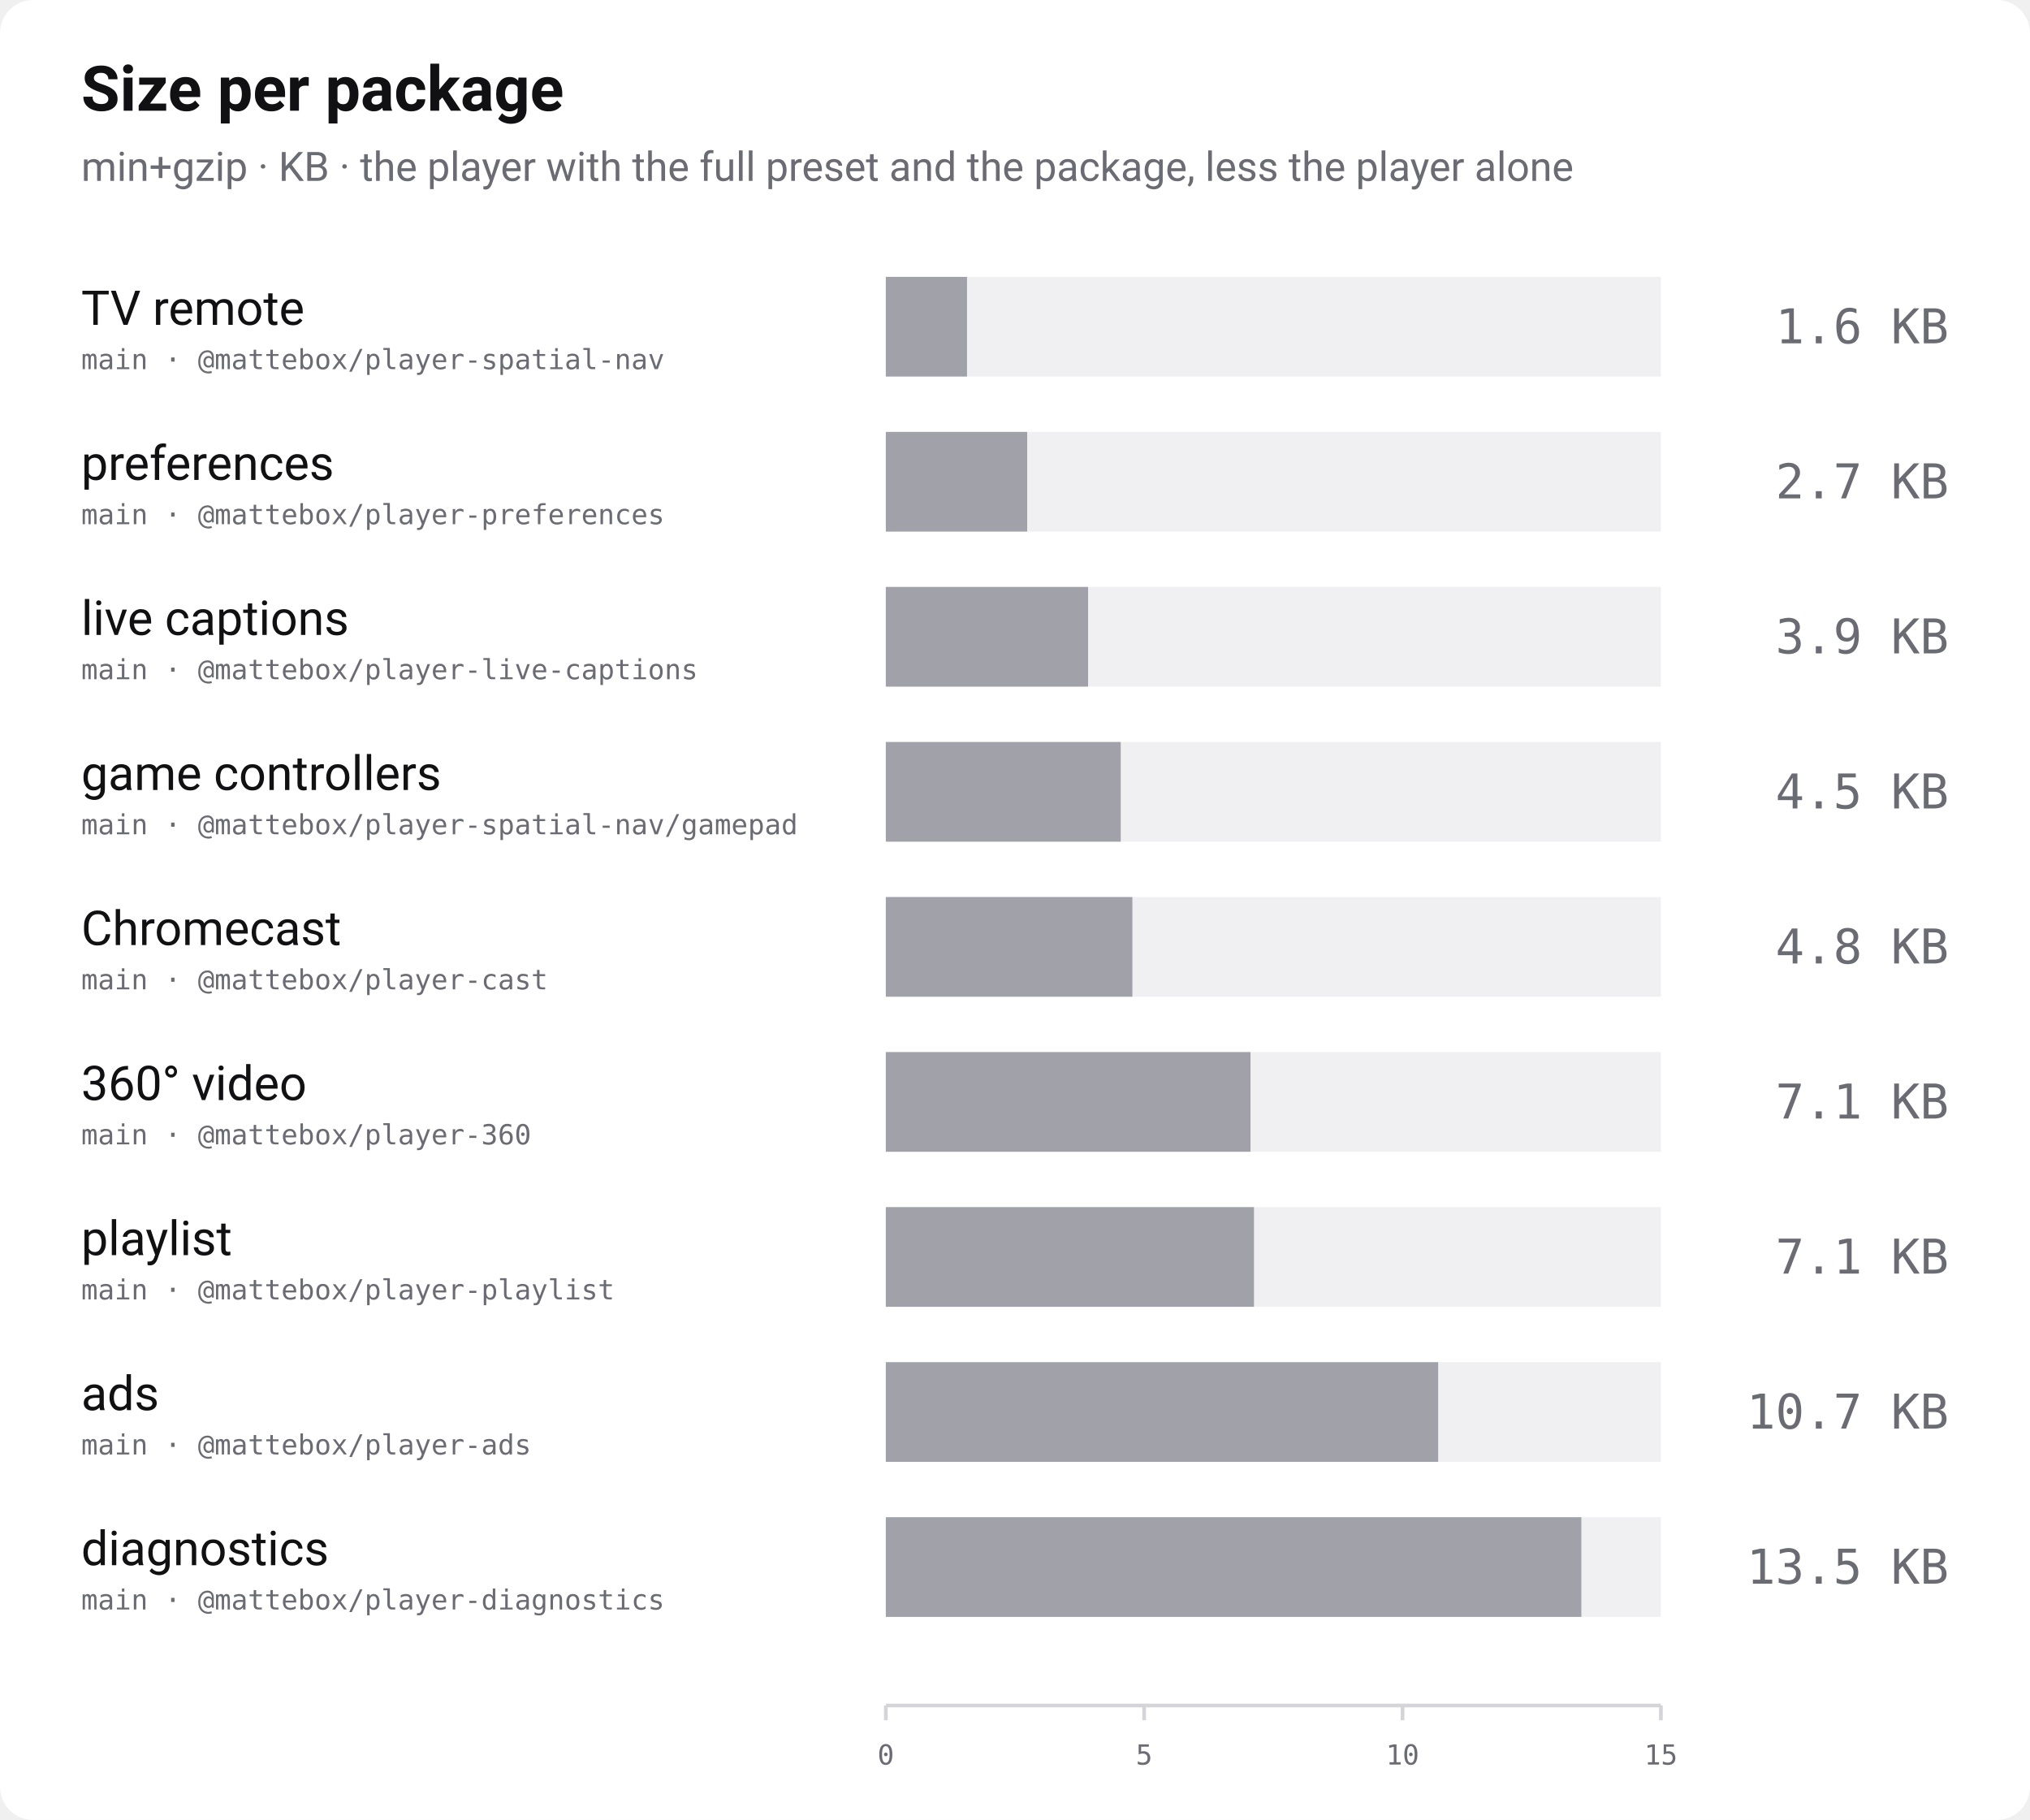
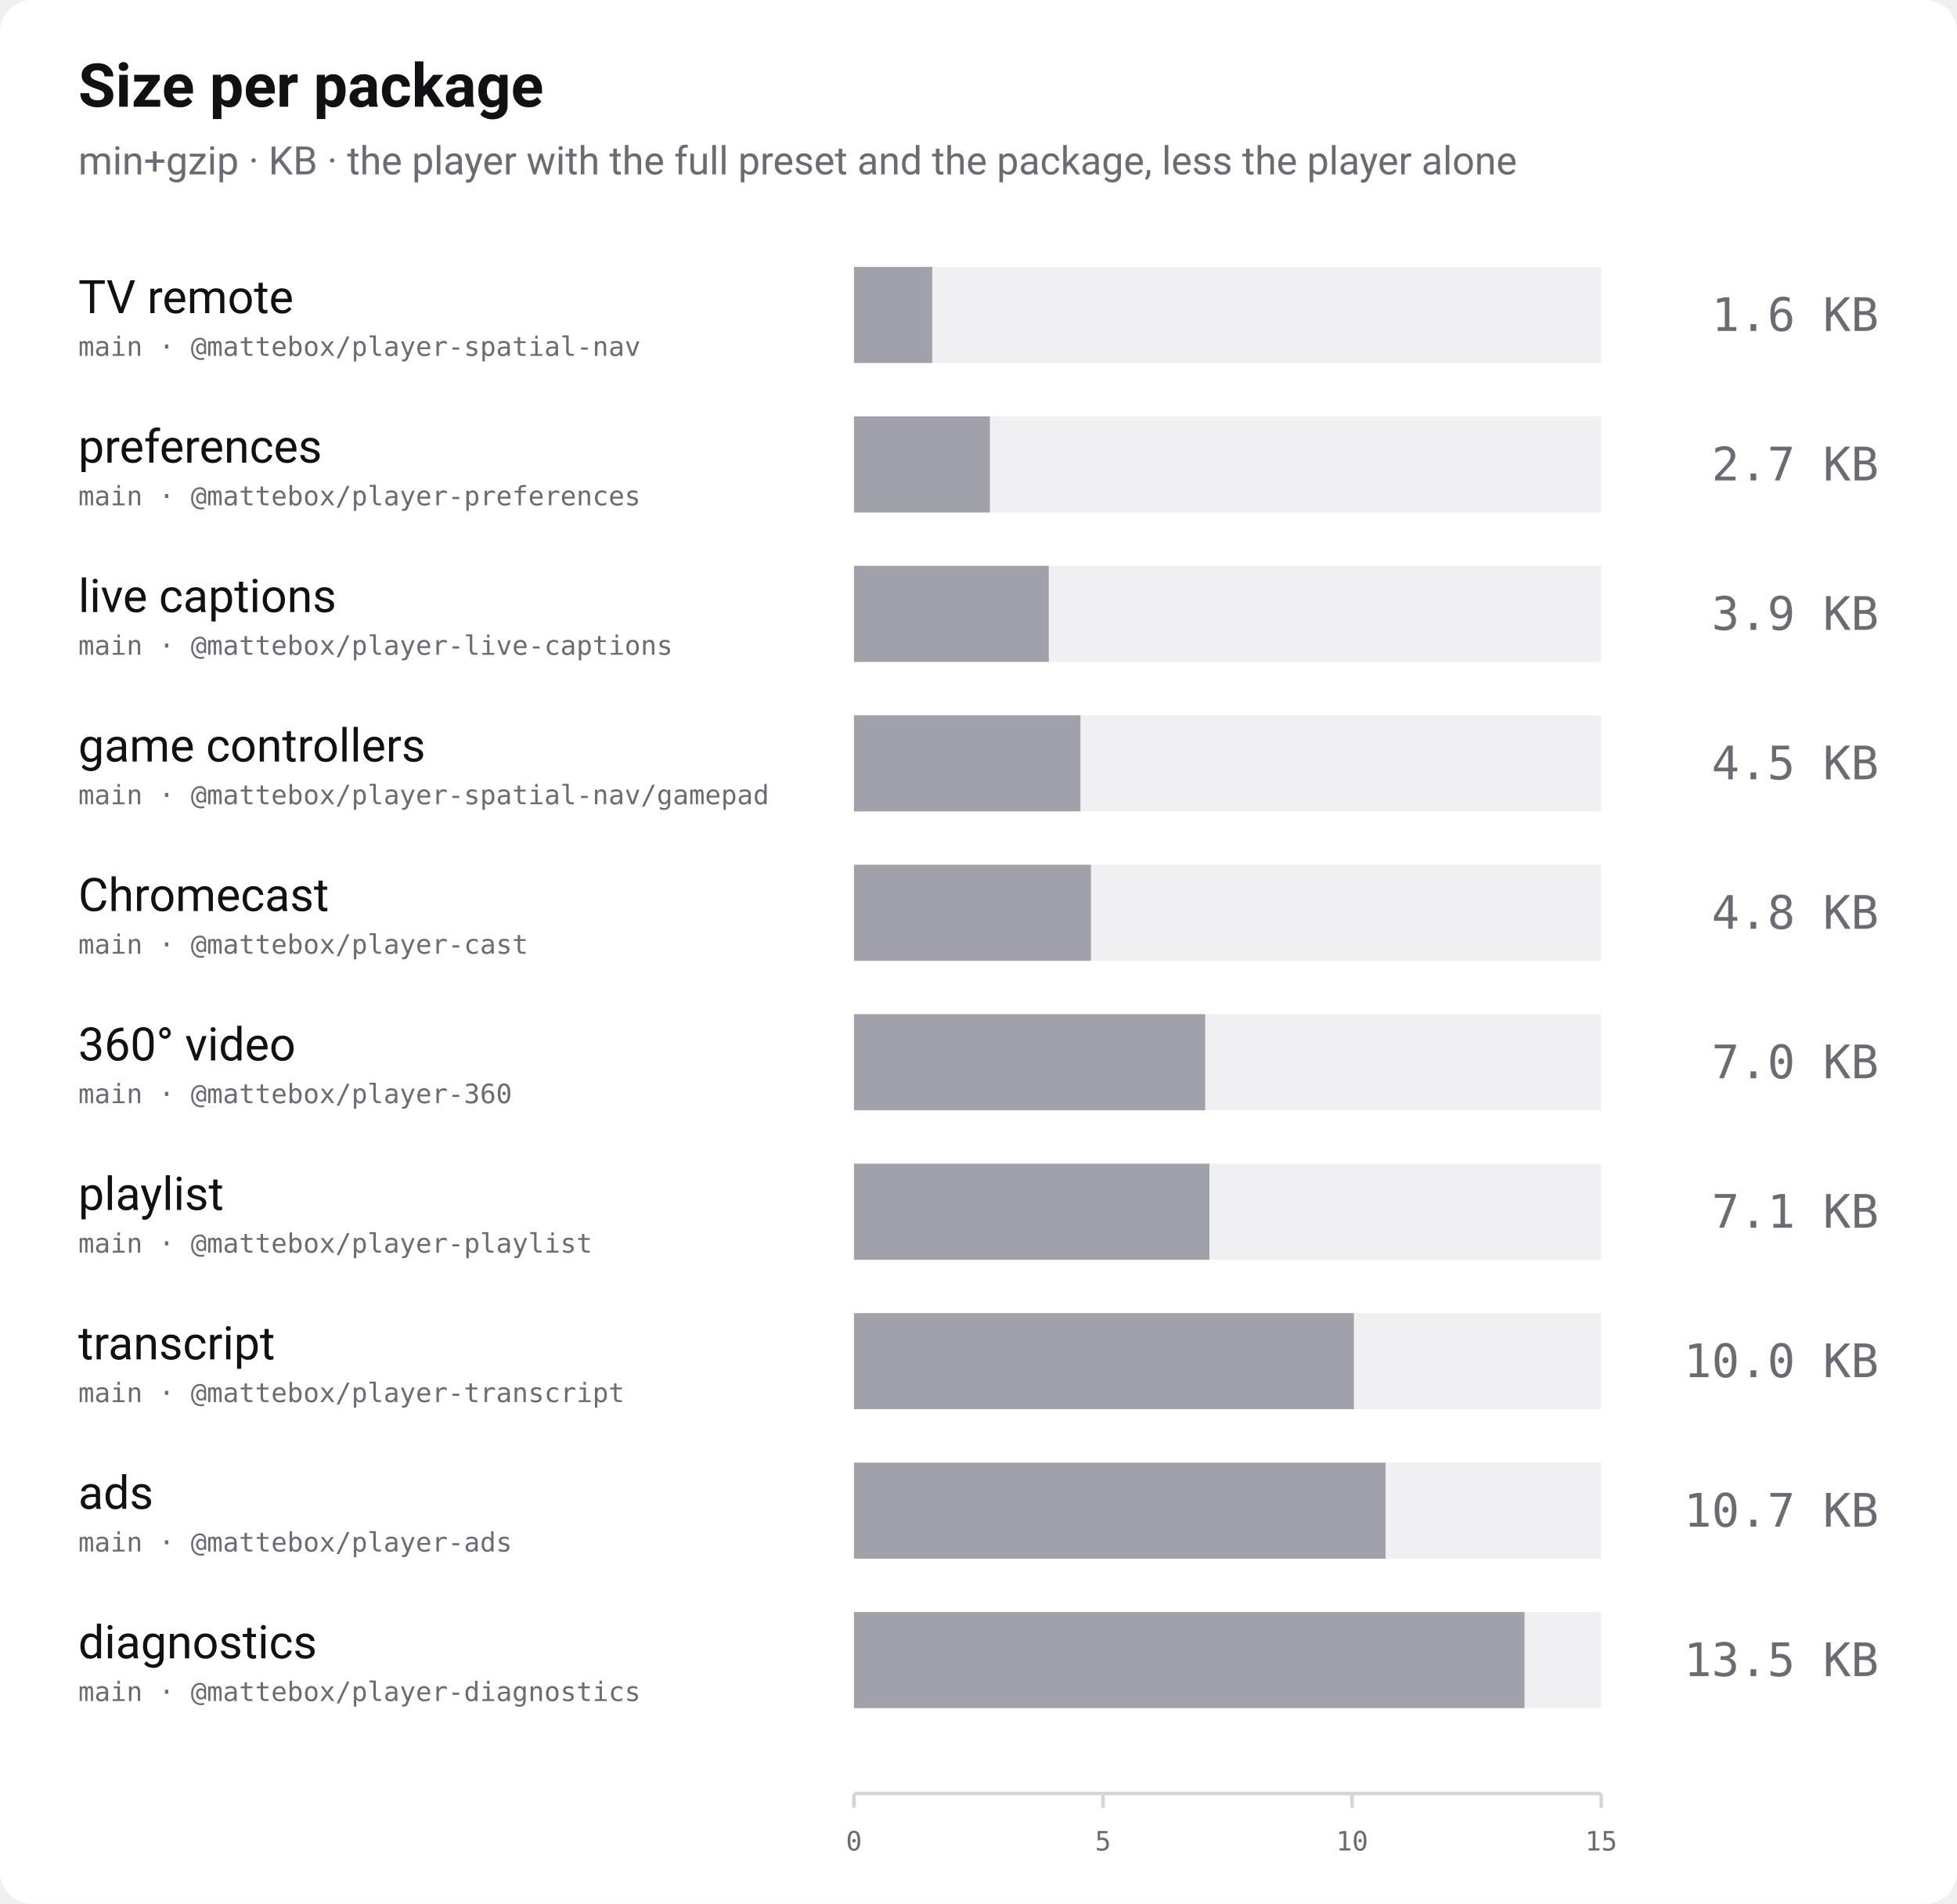
- <svg xmlns="http://www.w3.org/2000/svg" width="1100" height="986" viewBox="0 0 1100 986" role="img" aria-label="Bundle size each Mattebox player package adds to the player, min+gzip">
-   <rect width="1100" height="986" rx="18" fill="#ffffff" />
+ <svg xmlns="http://www.w3.org/2000/svg" width="1100" height="1070" viewBox="0 0 1100 1070" role="img" aria-label="Bundle size each Mattebox player package adds to the player, min+gzip">
+   <rect width="1100" height="1070" rx="18" fill="#ffffff" />
  <text x="44" y="60" font-family="-apple-system, 'Segoe UI', Roboto, Helvetica, Arial, sans-serif" font-size="34" font-weight="700" fill="#111114">Size per package</text>
  <text x="44" y="98" font-family="-apple-system, 'Segoe UI', Roboto, Helvetica, Arial, sans-serif" font-size="22" fill="#6b6b74">min+gzip · KB · the player with the full preset and the package, less the player alone</text>
  <text x="44" y="176" font-family="-apple-system, 'Segoe UI', Roboto, Helvetica, Arial, sans-serif" font-size="26" font-weight="400" fill="#111114">TV remote</text>
  <text x="44" y="200" font-family="ui-monospace, 'SF Mono', Menlo, Consolas, monospace" font-size="15" fill="#6b6b74">main · @mattebox/player-spatial-nav</text>
  <rect x="480" y="150" width="420" height="54" fill="#f0f0f3" />
  <rect x="480" y="150" width="44.0" height="54" fill="#a1a1aa" />
  <text x="1056" y="186" text-anchor="end" font-family="ui-monospace, 'SF Mono', Menlo, Consolas, monospace" font-size="26" font-weight="400" fill="#6b6b74">1.6 KB</text>
  <text x="44" y="260" font-family="-apple-system, 'Segoe UI', Roboto, Helvetica, Arial, sans-serif" font-size="26" font-weight="400" fill="#111114">preferences</text>
  <text x="44" y="284" font-family="ui-monospace, 'SF Mono', Menlo, Consolas, monospace" font-size="15" fill="#6b6b74">main · @mattebox/player-preferences</text>
  <rect x="480" y="234" width="420" height="54" fill="#f0f0f3" />
-   <rect x="480" y="234" width="76.6" height="54" fill="#a1a1aa" />
+   <rect x="480" y="234" width="76.4" height="54" fill="#a1a1aa" />
  <text x="1056" y="270" text-anchor="end" font-family="ui-monospace, 'SF Mono', Menlo, Consolas, monospace" font-size="26" font-weight="400" fill="#6b6b74">2.7 KB</text>
  <text x="44" y="344" font-family="-apple-system, 'Segoe UI', Roboto, Helvetica, Arial, sans-serif" font-size="26" font-weight="400" fill="#111114">live captions</text>
  <text x="44" y="368" font-family="ui-monospace, 'SF Mono', Menlo, Consolas, monospace" font-size="15" fill="#6b6b74">main · @mattebox/player-live-captions</text>
  <rect x="480" y="318" width="420" height="54" fill="#f0f0f3" />
-   <rect x="480" y="318" width="109.6" height="54" fill="#a1a1aa" />
+   <rect x="480" y="318" width="109.5" height="54" fill="#a1a1aa" />
  <text x="1056" y="354" text-anchor="end" font-family="ui-monospace, 'SF Mono', Menlo, Consolas, monospace" font-size="26" font-weight="400" fill="#6b6b74">3.9 KB</text>
  <text x="44" y="428" font-family="-apple-system, 'Segoe UI', Roboto, Helvetica, Arial, sans-serif" font-size="26" font-weight="400" fill="#111114">game controllers</text>
  <text x="44" y="452" font-family="ui-monospace, 'SF Mono', Menlo, Consolas, monospace" font-size="15" fill="#6b6b74">main · @mattebox/player-spatial-nav/gamepad</text>
  <rect x="480" y="402" width="420" height="54" fill="#f0f0f3" />
  <rect x="480" y="402" width="127.3" height="54" fill="#a1a1aa" />
  <text x="1056" y="438" text-anchor="end" font-family="ui-monospace, 'SF Mono', Menlo, Consolas, monospace" font-size="26" font-weight="400" fill="#6b6b74">4.5 KB</text>
  <text x="44" y="512" font-family="-apple-system, 'Segoe UI', Roboto, Helvetica, Arial, sans-serif" font-size="26" font-weight="400" fill="#111114">Chromecast</text>
  <text x="44" y="536" font-family="ui-monospace, 'SF Mono', Menlo, Consolas, monospace" font-size="15" fill="#6b6b74">main · @mattebox/player-cast</text>
  <rect x="480" y="486" width="420" height="54" fill="#f0f0f3" />
-   <rect x="480" y="486" width="133.6" height="54" fill="#a1a1aa" />
+   <rect x="480" y="486" width="133.2" height="54" fill="#a1a1aa" />
  <text x="1056" y="522" text-anchor="end" font-family="ui-monospace, 'SF Mono', Menlo, Consolas, monospace" font-size="26" font-weight="400" fill="#6b6b74">4.8 KB</text>
  <text x="44" y="596" font-family="-apple-system, 'Segoe UI', Roboto, Helvetica, Arial, sans-serif" font-size="26" font-weight="400" fill="#111114">360° video</text>
  <text x="44" y="620" font-family="ui-monospace, 'SF Mono', Menlo, Consolas, monospace" font-size="15" fill="#6b6b74">main · @mattebox/player-360</text>
  <rect x="480" y="570" width="420" height="54" fill="#f0f0f3" />
-   <rect x="480" y="570" width="197.6" height="54" fill="#a1a1aa" />
-   <text x="1056" y="606" text-anchor="end" font-family="ui-monospace, 'SF Mono', Menlo, Consolas, monospace" font-size="26" font-weight="400" fill="#6b6b74">7.1 KB</text>
+   <rect x="480" y="570" width="197.4" height="54" fill="#a1a1aa" />
+   <text x="1056" y="606" text-anchor="end" font-family="ui-monospace, 'SF Mono', Menlo, Consolas, monospace" font-size="26" font-weight="400" fill="#6b6b74">7.0 KB</text>
  <text x="44" y="680" font-family="-apple-system, 'Segoe UI', Roboto, Helvetica, Arial, sans-serif" font-size="26" font-weight="400" fill="#111114">playlist</text>
  <text x="44" y="704" font-family="ui-monospace, 'SF Mono', Menlo, Consolas, monospace" font-size="15" fill="#6b6b74">main · @mattebox/player-playlist</text>
  <rect x="480" y="654" width="420" height="54" fill="#f0f0f3" />
-   <rect x="480" y="654" width="199.5" height="54" fill="#a1a1aa" />
+   <rect x="480" y="654" width="199.8" height="54" fill="#a1a1aa" />
  <text x="1056" y="690" text-anchor="end" font-family="ui-monospace, 'SF Mono', Menlo, Consolas, monospace" font-size="26" font-weight="400" fill="#6b6b74">7.1 KB</text>
-   <text x="44" y="764" font-family="-apple-system, 'Segoe UI', Roboto, Helvetica, Arial, sans-serif" font-size="26" font-weight="400" fill="#111114">ads</text>
-   <text x="44" y="788" font-family="ui-monospace, 'SF Mono', Menlo, Consolas, monospace" font-size="15" fill="#6b6b74">main · @mattebox/player-ads</text>
+   <text x="44" y="764" font-family="-apple-system, 'Segoe UI', Roboto, Helvetica, Arial, sans-serif" font-size="26" font-weight="400" fill="#111114">transcript</text>
+   <text x="44" y="788" font-family="ui-monospace, 'SF Mono', Menlo, Consolas, monospace" font-size="15" fill="#6b6b74">main · @mattebox/player-transcript</text>
  <rect x="480" y="738" width="420" height="54" fill="#f0f0f3" />
-   <rect x="480" y="738" width="299.3" height="54" fill="#a1a1aa" />
-   <text x="1056" y="774" text-anchor="end" font-family="ui-monospace, 'SF Mono', Menlo, Consolas, monospace" font-size="26" font-weight="400" fill="#6b6b74">10.7 KB</text>
-   <text x="44" y="848" font-family="-apple-system, 'Segoe UI', Roboto, Helvetica, Arial, sans-serif" font-size="26" font-weight="400" fill="#111114">diagnostics</text>
-   <text x="44" y="872" font-family="ui-monospace, 'SF Mono', Menlo, Consolas, monospace" font-size="15" fill="#6b6b74">main · @mattebox/player-diagnostics</text>
+   <rect x="480" y="738" width="281.0" height="54" fill="#a1a1aa" />
+   <text x="1056" y="774" text-anchor="end" font-family="ui-monospace, 'SF Mono', Menlo, Consolas, monospace" font-size="26" font-weight="400" fill="#6b6b74">10.0 KB</text>
+   <text x="44" y="848" font-family="-apple-system, 'Segoe UI', Roboto, Helvetica, Arial, sans-serif" font-size="26" font-weight="400" fill="#111114">ads</text>
+   <text x="44" y="872" font-family="ui-monospace, 'SF Mono', Menlo, Consolas, monospace" font-size="15" fill="#6b6b74">main · @mattebox/player-ads</text>
  <rect x="480" y="822" width="420" height="54" fill="#f0f0f3" />
-   <rect x="480" y="822" width="376.9" height="54" fill="#a1a1aa" />
-   <text x="1056" y="858" text-anchor="end" font-family="ui-monospace, 'SF Mono', Menlo, Consolas, monospace" font-size="26" font-weight="400" fill="#6b6b74">13.5 KB</text>
-   <line x1="480" y1="924" x2="900" y2="924" stroke="#d4d4d9" stroke-width="2" />
-   <line x1="480.0" y1="924" x2="480.0" y2="932" stroke="#d4d4d9" stroke-width="2" />
-   <text x="480.0" y="956" text-anchor="middle" font-family="ui-monospace, 'SF Mono', Menlo, Consolas, monospace" font-size="15" fill="#6b6b74">0</text>
-   <line x1="620.0" y1="924" x2="620.0" y2="932" stroke="#d4d4d9" stroke-width="2" />
-   <text x="620.0" y="956" text-anchor="middle" font-family="ui-monospace, 'SF Mono', Menlo, Consolas, monospace" font-size="15" fill="#6b6b74">5</text>
-   <line x1="760.0" y1="924" x2="760.0" y2="932" stroke="#d4d4d9" stroke-width="2" />
-   <text x="760.0" y="956" text-anchor="middle" font-family="ui-monospace, 'SF Mono', Menlo, Consolas, monospace" font-size="15" fill="#6b6b74">10</text>
-   <line x1="900.0" y1="924" x2="900.0" y2="932" stroke="#d4d4d9" stroke-width="2" />
-   <text x="900.0" y="956" text-anchor="middle" font-family="ui-monospace, 'SF Mono', Menlo, Consolas, monospace" font-size="15" fill="#6b6b74">15</text>
+   <rect x="480" y="822" width="298.8" height="54" fill="#a1a1aa" />
+   <text x="1056" y="858" text-anchor="end" font-family="ui-monospace, 'SF Mono', Menlo, Consolas, monospace" font-size="26" font-weight="400" fill="#6b6b74">10.7 KB</text>
+   <text x="44" y="932" font-family="-apple-system, 'Segoe UI', Roboto, Helvetica, Arial, sans-serif" font-size="26" font-weight="400" fill="#111114">diagnostics</text>
+   <text x="44" y="956" font-family="ui-monospace, 'SF Mono', Menlo, Consolas, monospace" font-size="15" fill="#6b6b74">main · @mattebox/player-diagnostics</text>
+   <rect x="480" y="906" width="420" height="54" fill="#f0f0f3" />
+   <rect x="480" y="906" width="376.9" height="54" fill="#a1a1aa" />
+   <text x="1056" y="942" text-anchor="end" font-family="ui-monospace, 'SF Mono', Menlo, Consolas, monospace" font-size="26" font-weight="400" fill="#6b6b74">13.5 KB</text>
+   <line x1="480" y1="1008" x2="900" y2="1008" stroke="#d4d4d9" stroke-width="2" />
+   <line x1="480.0" y1="1008" x2="480.0" y2="1016" stroke="#d4d4d9" stroke-width="2" />
+   <text x="480.0" y="1040" text-anchor="middle" font-family="ui-monospace, 'SF Mono', Menlo, Consolas, monospace" font-size="15" fill="#6b6b74">0</text>
+   <line x1="620.0" y1="1008" x2="620.0" y2="1016" stroke="#d4d4d9" stroke-width="2" />
+   <text x="620.0" y="1040" text-anchor="middle" font-family="ui-monospace, 'SF Mono', Menlo, Consolas, monospace" font-size="15" fill="#6b6b74">5</text>
+   <line x1="760.0" y1="1008" x2="760.0" y2="1016" stroke="#d4d4d9" stroke-width="2" />
+   <text x="760.0" y="1040" text-anchor="middle" font-family="ui-monospace, 'SF Mono', Menlo, Consolas, monospace" font-size="15" fill="#6b6b74">10</text>
+   <line x1="900.0" y1="1008" x2="900.0" y2="1016" stroke="#d4d4d9" stroke-width="2" />
+   <text x="900.0" y="1040" text-anchor="middle" font-family="ui-monospace, 'SF Mono', Menlo, Consolas, monospace" font-size="15" fill="#6b6b74">15</text>
</svg>
